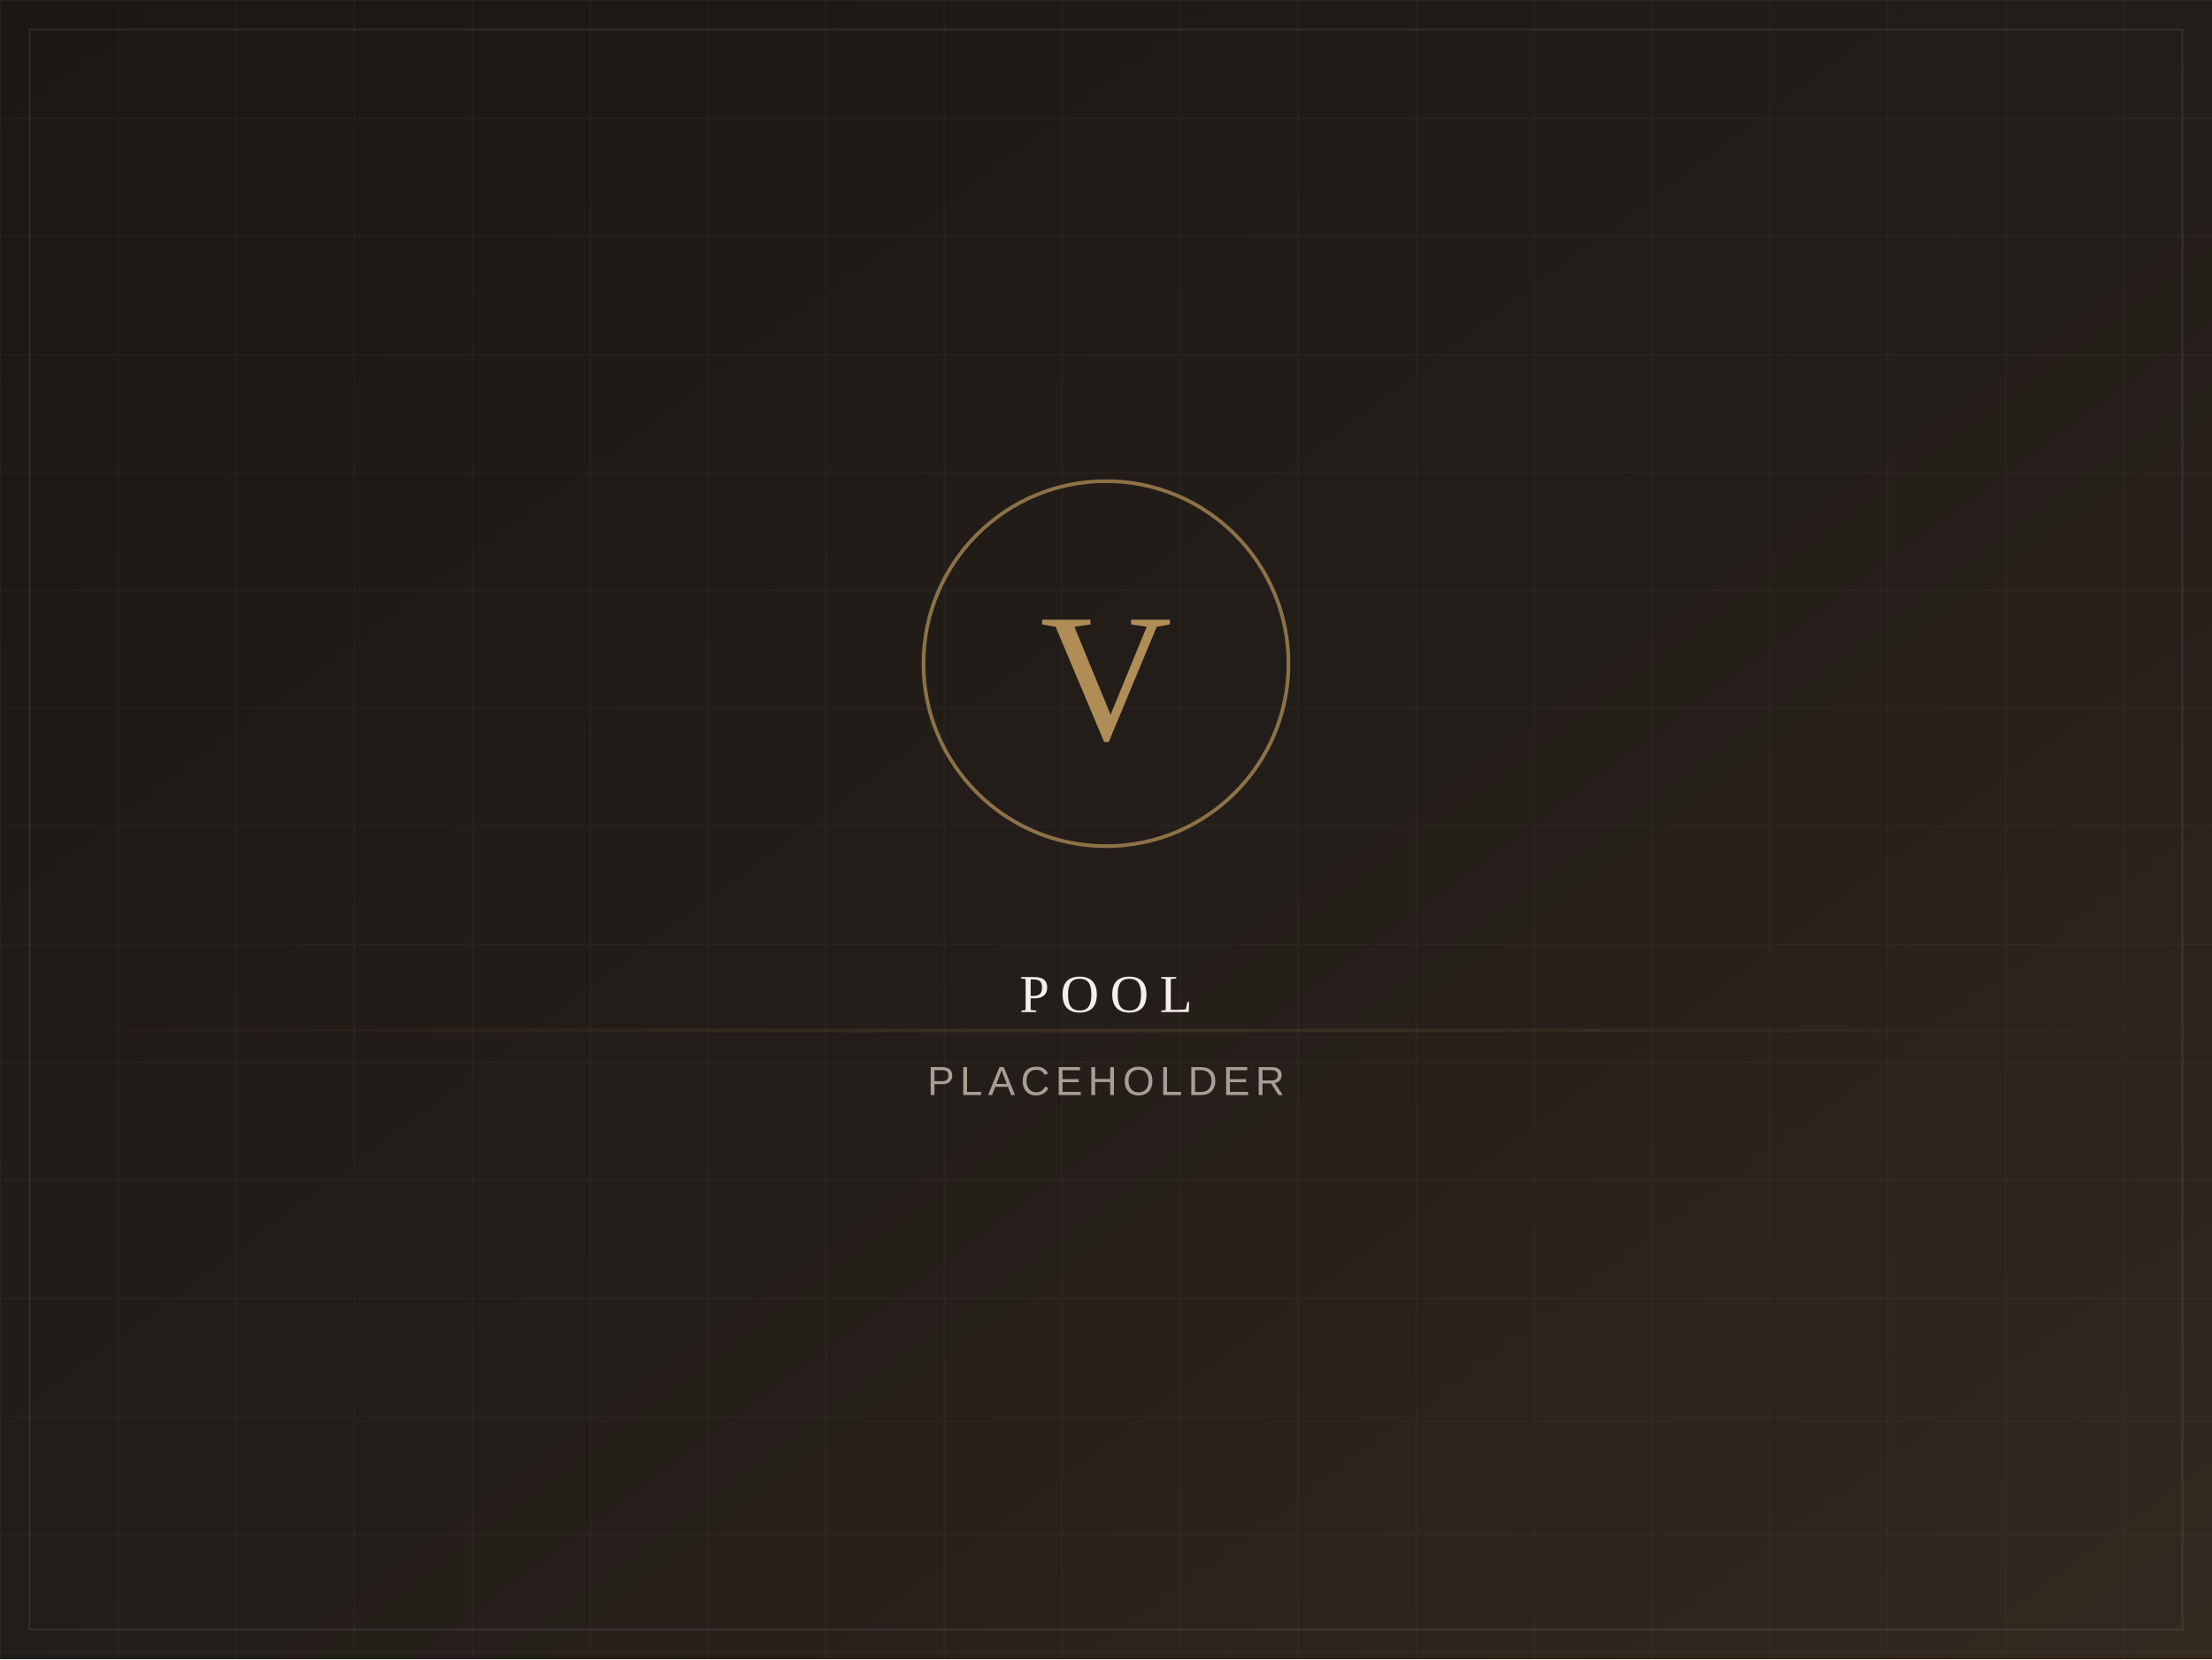
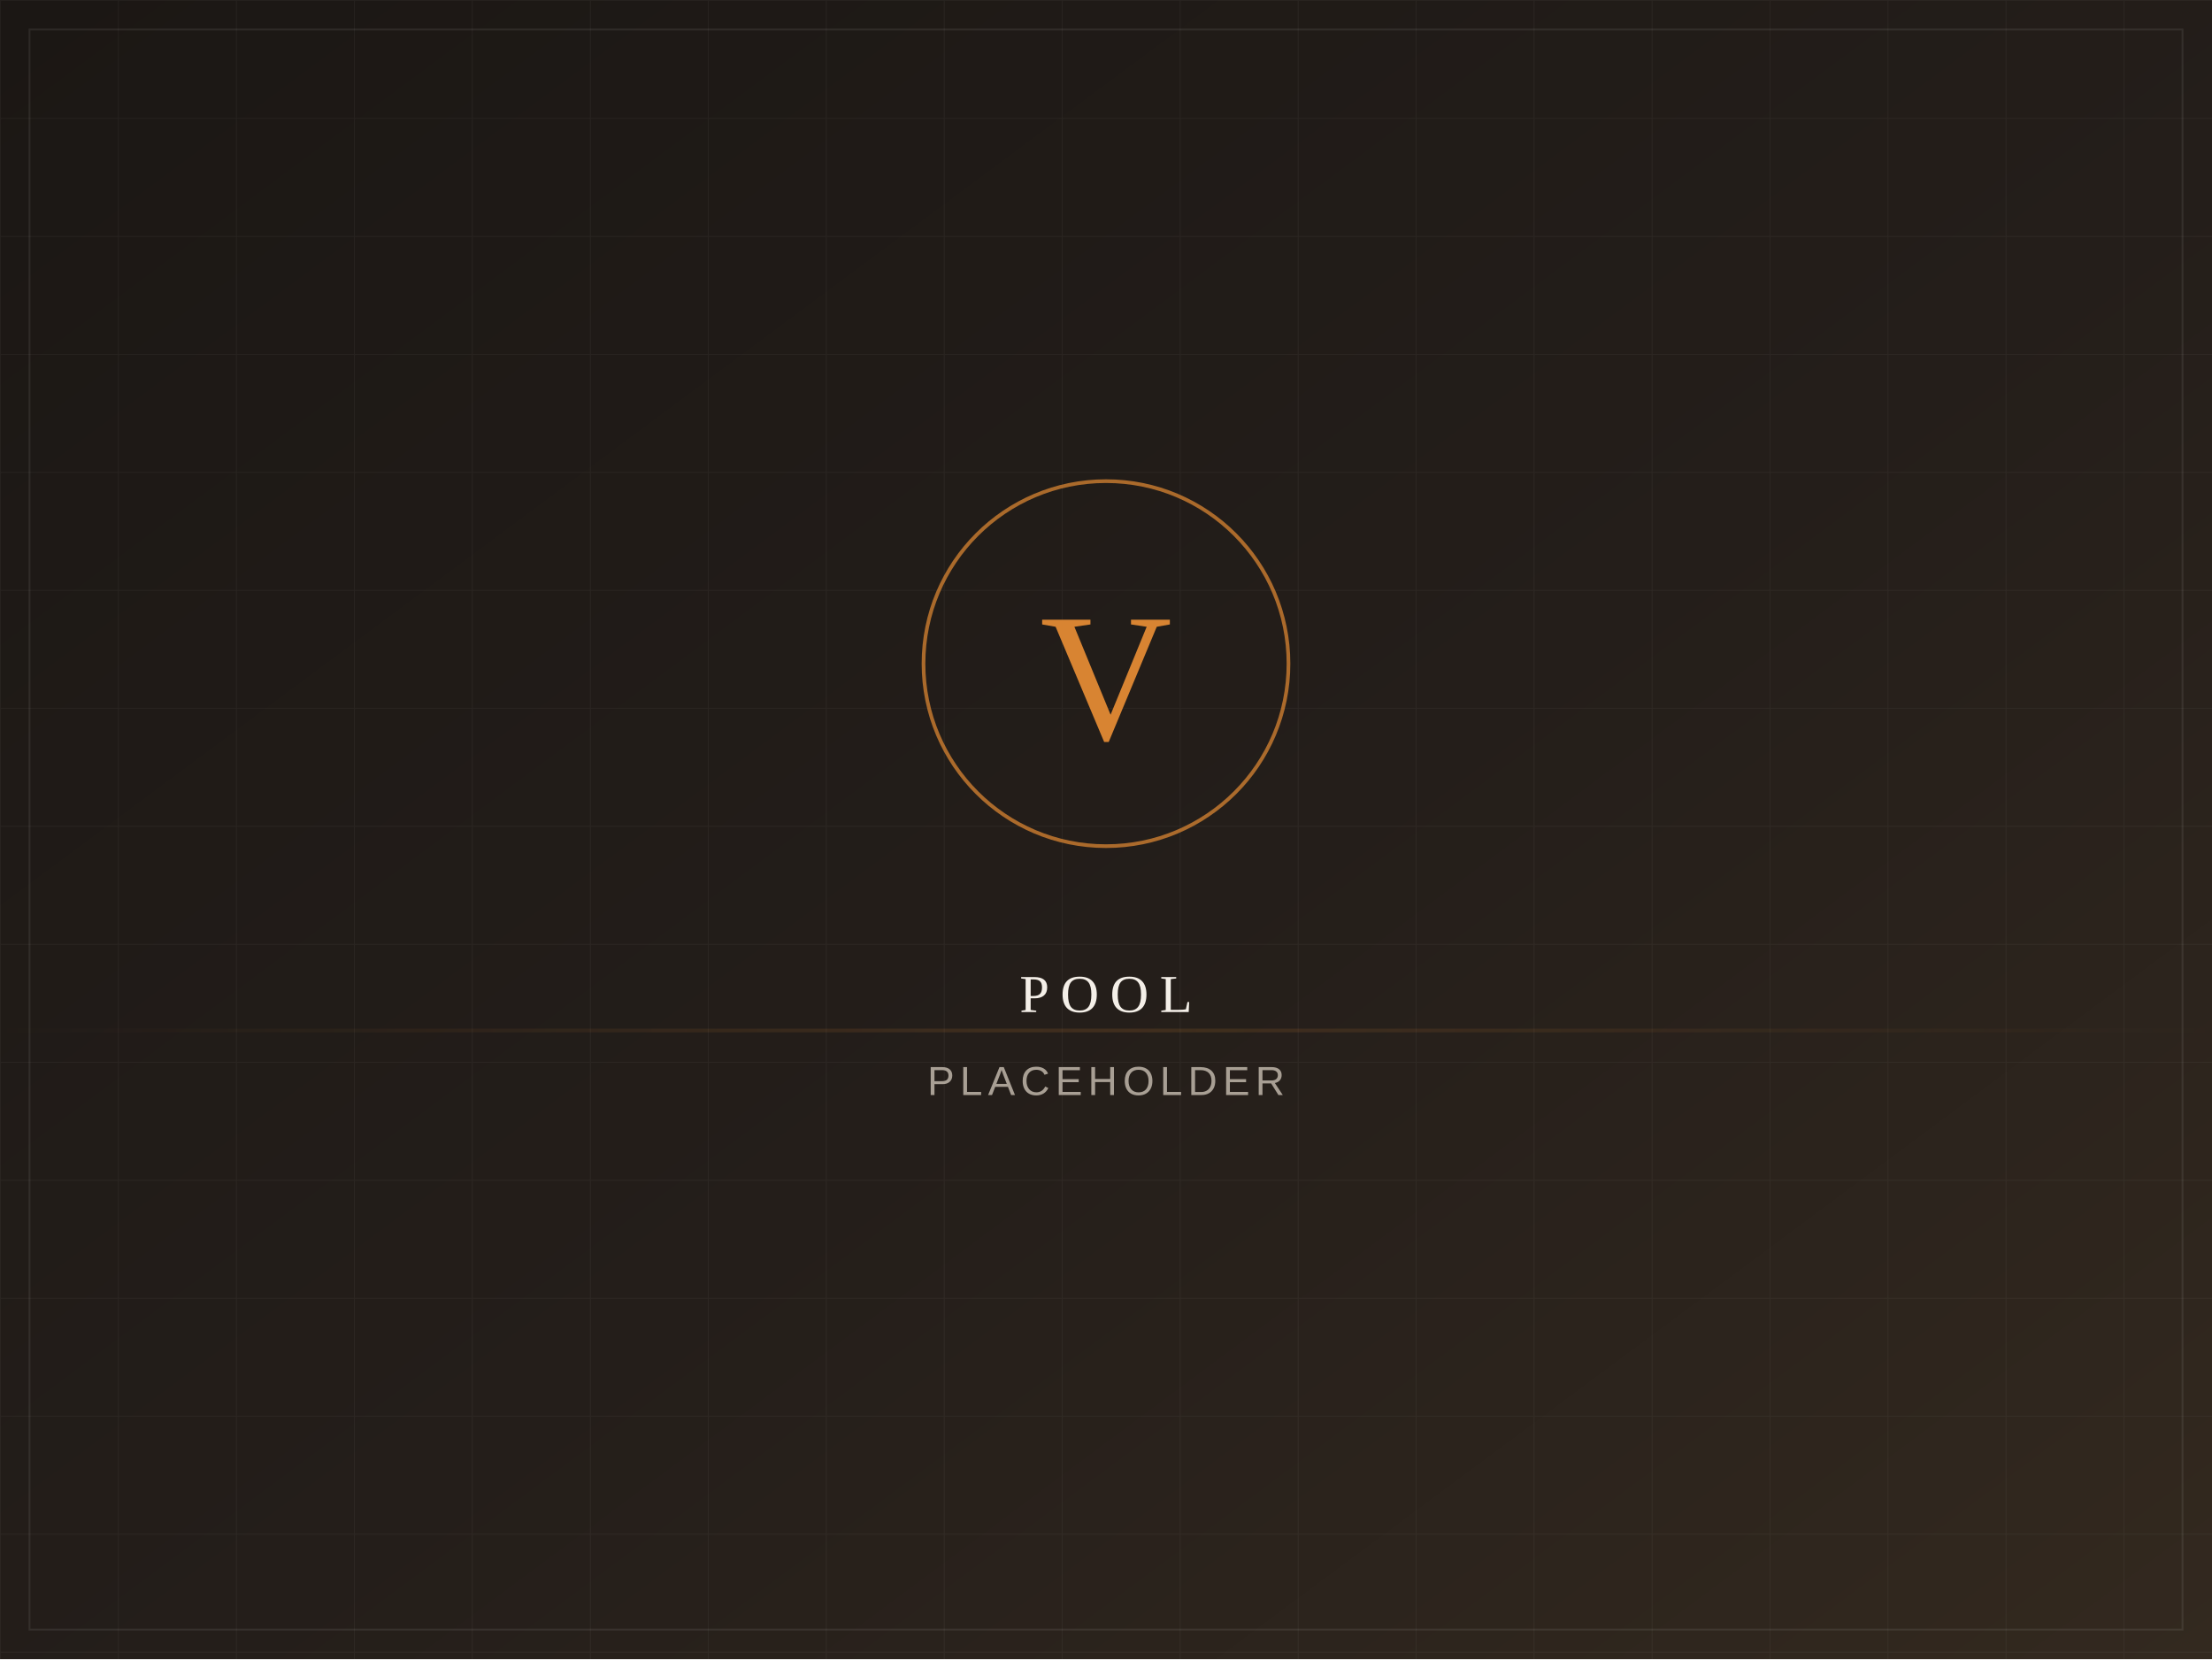
<svg xmlns="http://www.w3.org/2000/svg" width="1200" height="900" viewBox="0 0 1200 900" role="img" aria-label="Pool placeholder image">
  <defs>
    <linearGradient id="bg-gallery-pool.svg" x1="0" y1="0" x2="1" y2="1">
      <stop offset="0%" stop-color="#1b1714" />
      <stop offset="55%" stop-color="#241e1a" />
      <stop offset="100%" stop-color="#33291f" />
    </linearGradient>
    <linearGradient id="sheen-gallery-pool.svg" x1="0" y1="0" x2="1" y2="0">
-       <stop offset="0%" stop-color="#b08d57" stop-opacity="0" />
-       <stop offset="50%" stop-color="#b08d57" stop-opacity="0.16" />
-       <stop offset="100%" stop-color="#b08d57" stop-opacity="0" />
+       <stop offset="0%" stop-color="#d88432" stop-opacity="0" />
+       <stop offset="50%" stop-color="#d88432" stop-opacity="0.16" />
+       <stop offset="100%" stop-color="#d88432" stop-opacity="0" />
    </linearGradient>
    <pattern id="grid-gallery-pool.svg" width="64" height="64" patternUnits="userSpaceOnUse">
      <path d="M64 0H0V64" fill="none" stroke="#ffffff" stroke-opacity="0.04" />
    </pattern>
  </defs>
  <rect width="1200" height="900" fill="url(#bg-gallery-pool.svg)" />
  <rect width="1200" height="900" fill="url(#grid-gallery-pool.svg)" />
  <rect x="0" y="558" width="1200" height="2" fill="url(#sheen-gallery-pool.svg)" />
  <g transform="translate(600 360)" text-anchor="middle">
-     <circle r="99" fill="none" stroke="#b08d57" stroke-width="2" stroke-opacity="0.75" />
-     <text y="41" font-family="Georgia, 'Times New Roman', serif" font-size="99" fill="#b08d57">V</text>
+     <circle r="99" fill="none" stroke="#d88432" stroke-width="2" stroke-opacity="0.75" />
+     <text y="41" font-family="Georgia, 'Times New Roman', serif" font-size="99" fill="#d88432">V</text>
  </g>
  <g text-anchor="middle" font-family="Georgia, 'Times New Roman', serif">
    <text x="600" y="549" font-size="29" fill="#f4efe8" letter-spacing="6">POOL</text>
    <text x="600" y="594" font-size="22" fill="#a89f94" letter-spacing="3" font-family="Arial, Helvetica, sans-serif">PLACEHOLDER</text>
  </g>
  <rect x="16" y="16" width="1168" height="868" fill="none" stroke="#ffffff" stroke-opacity="0.08" />
</svg>
